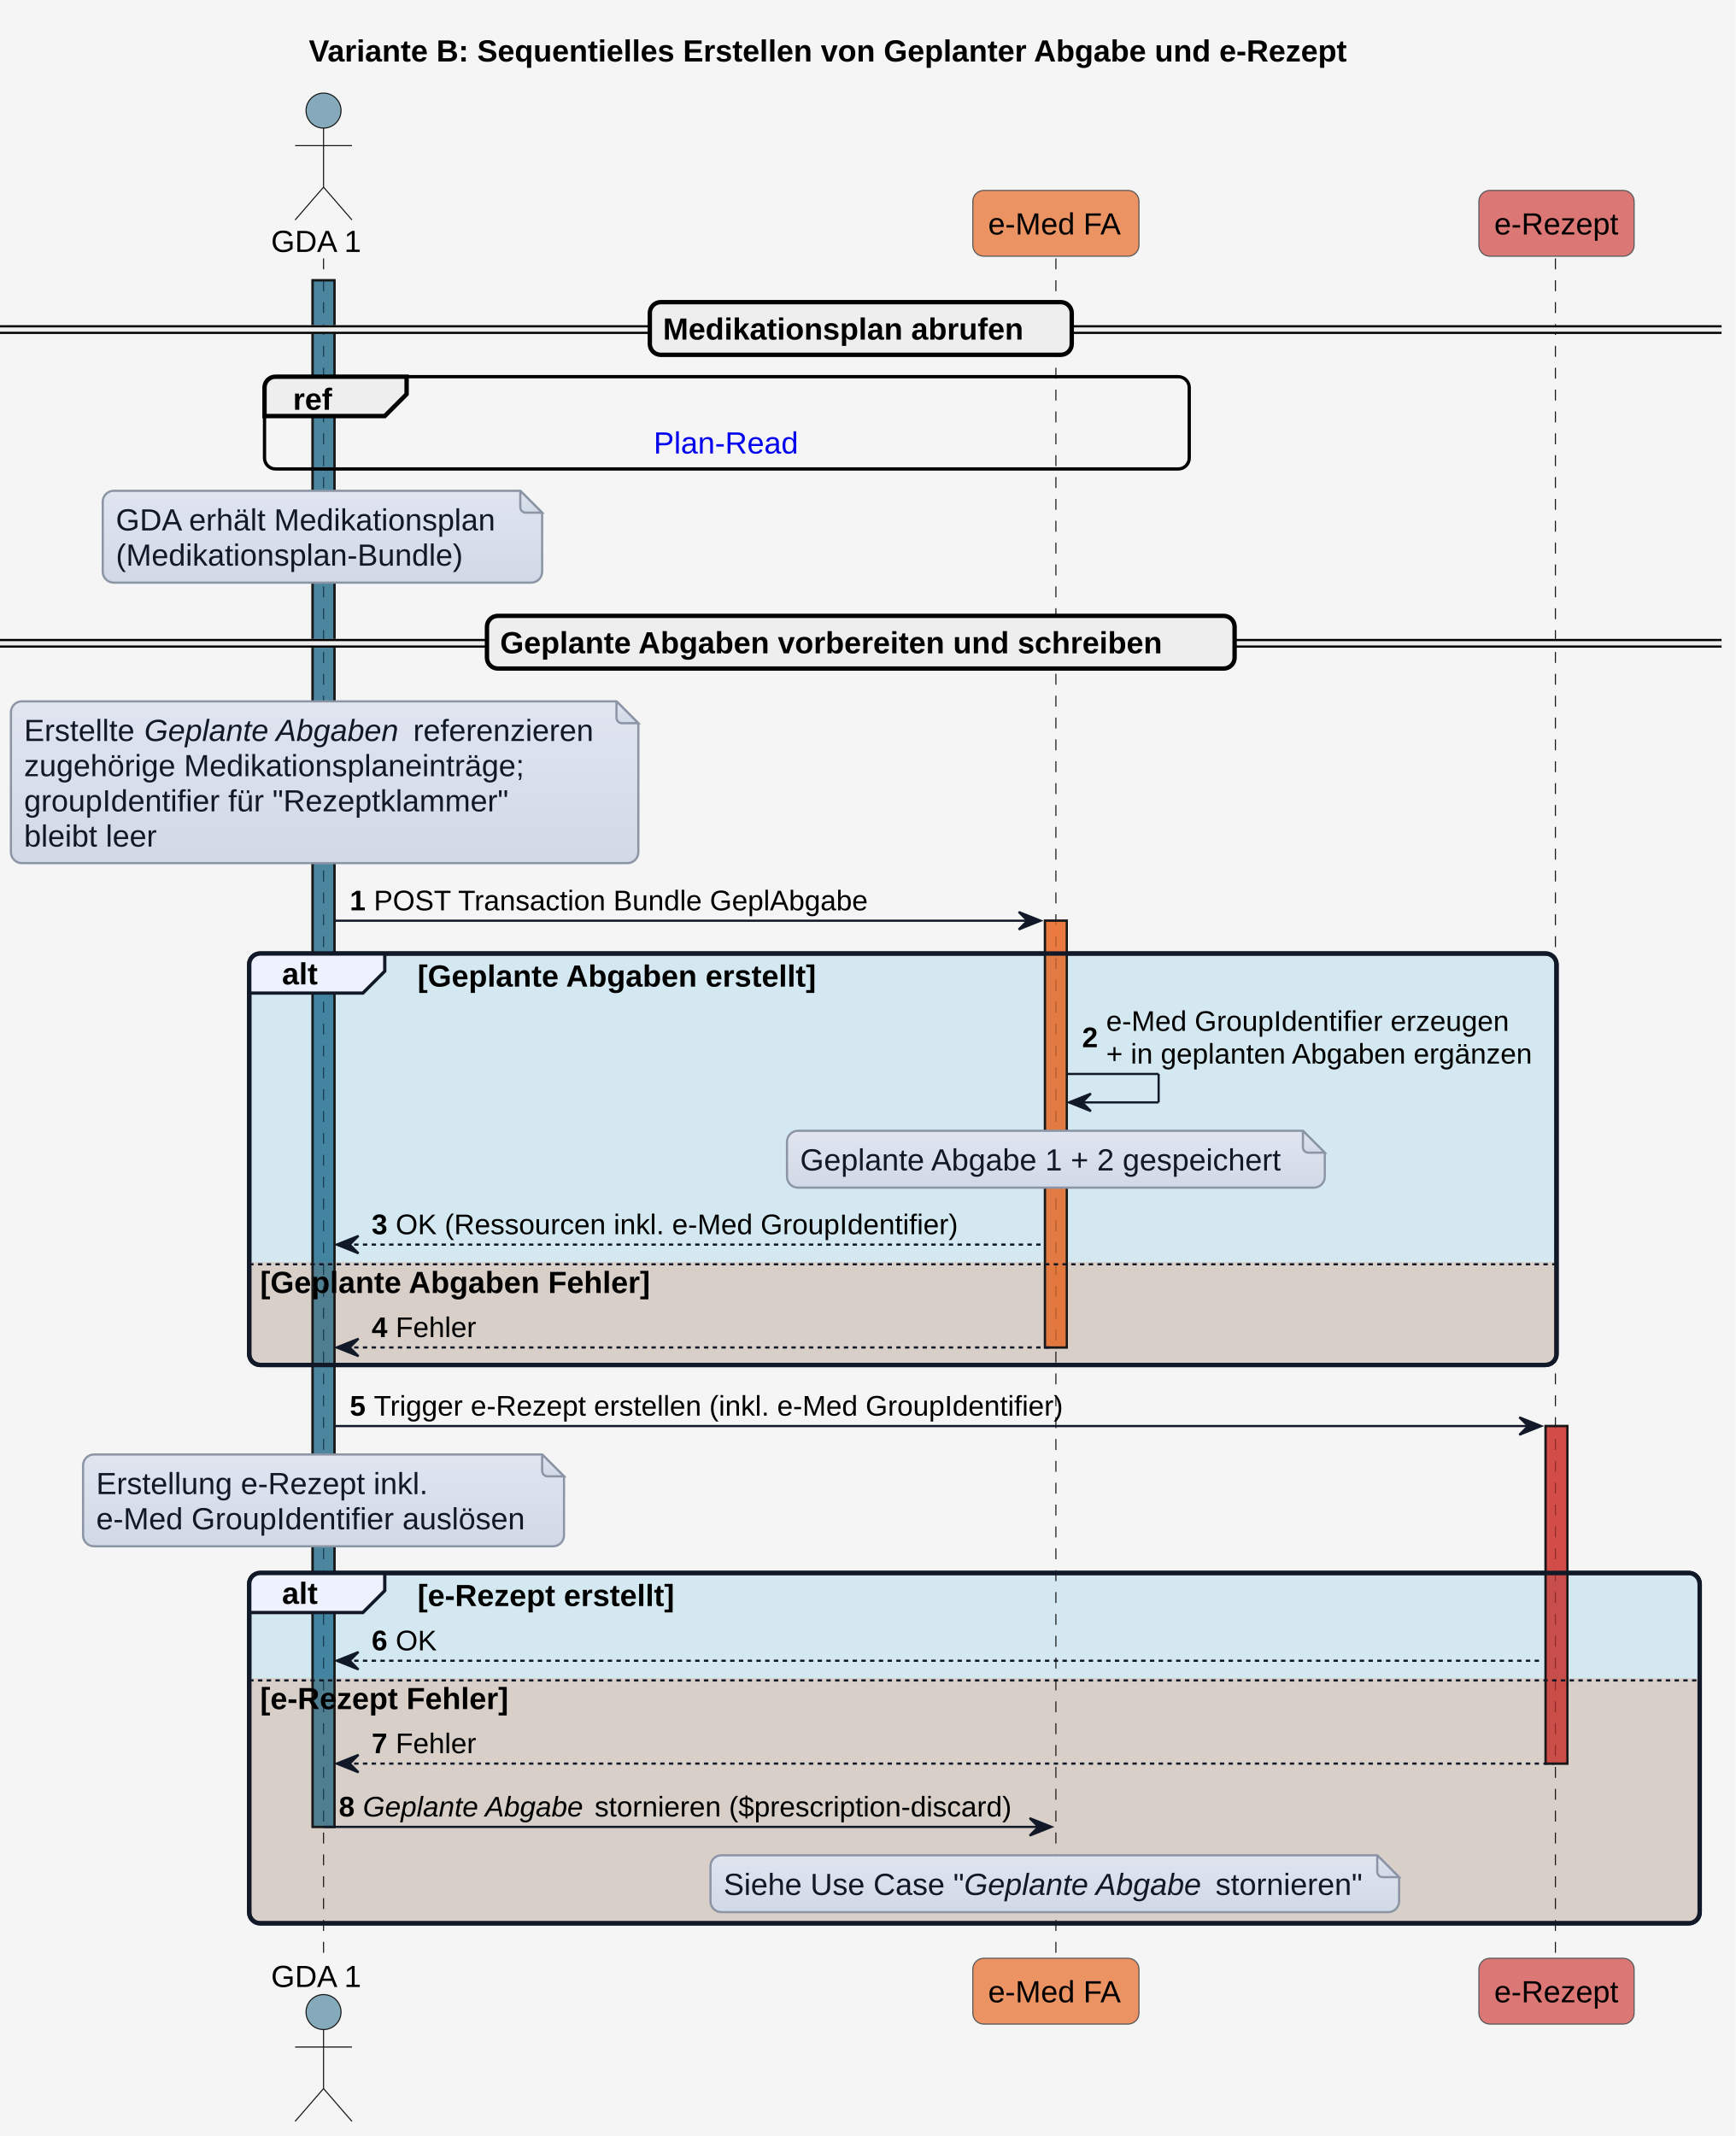
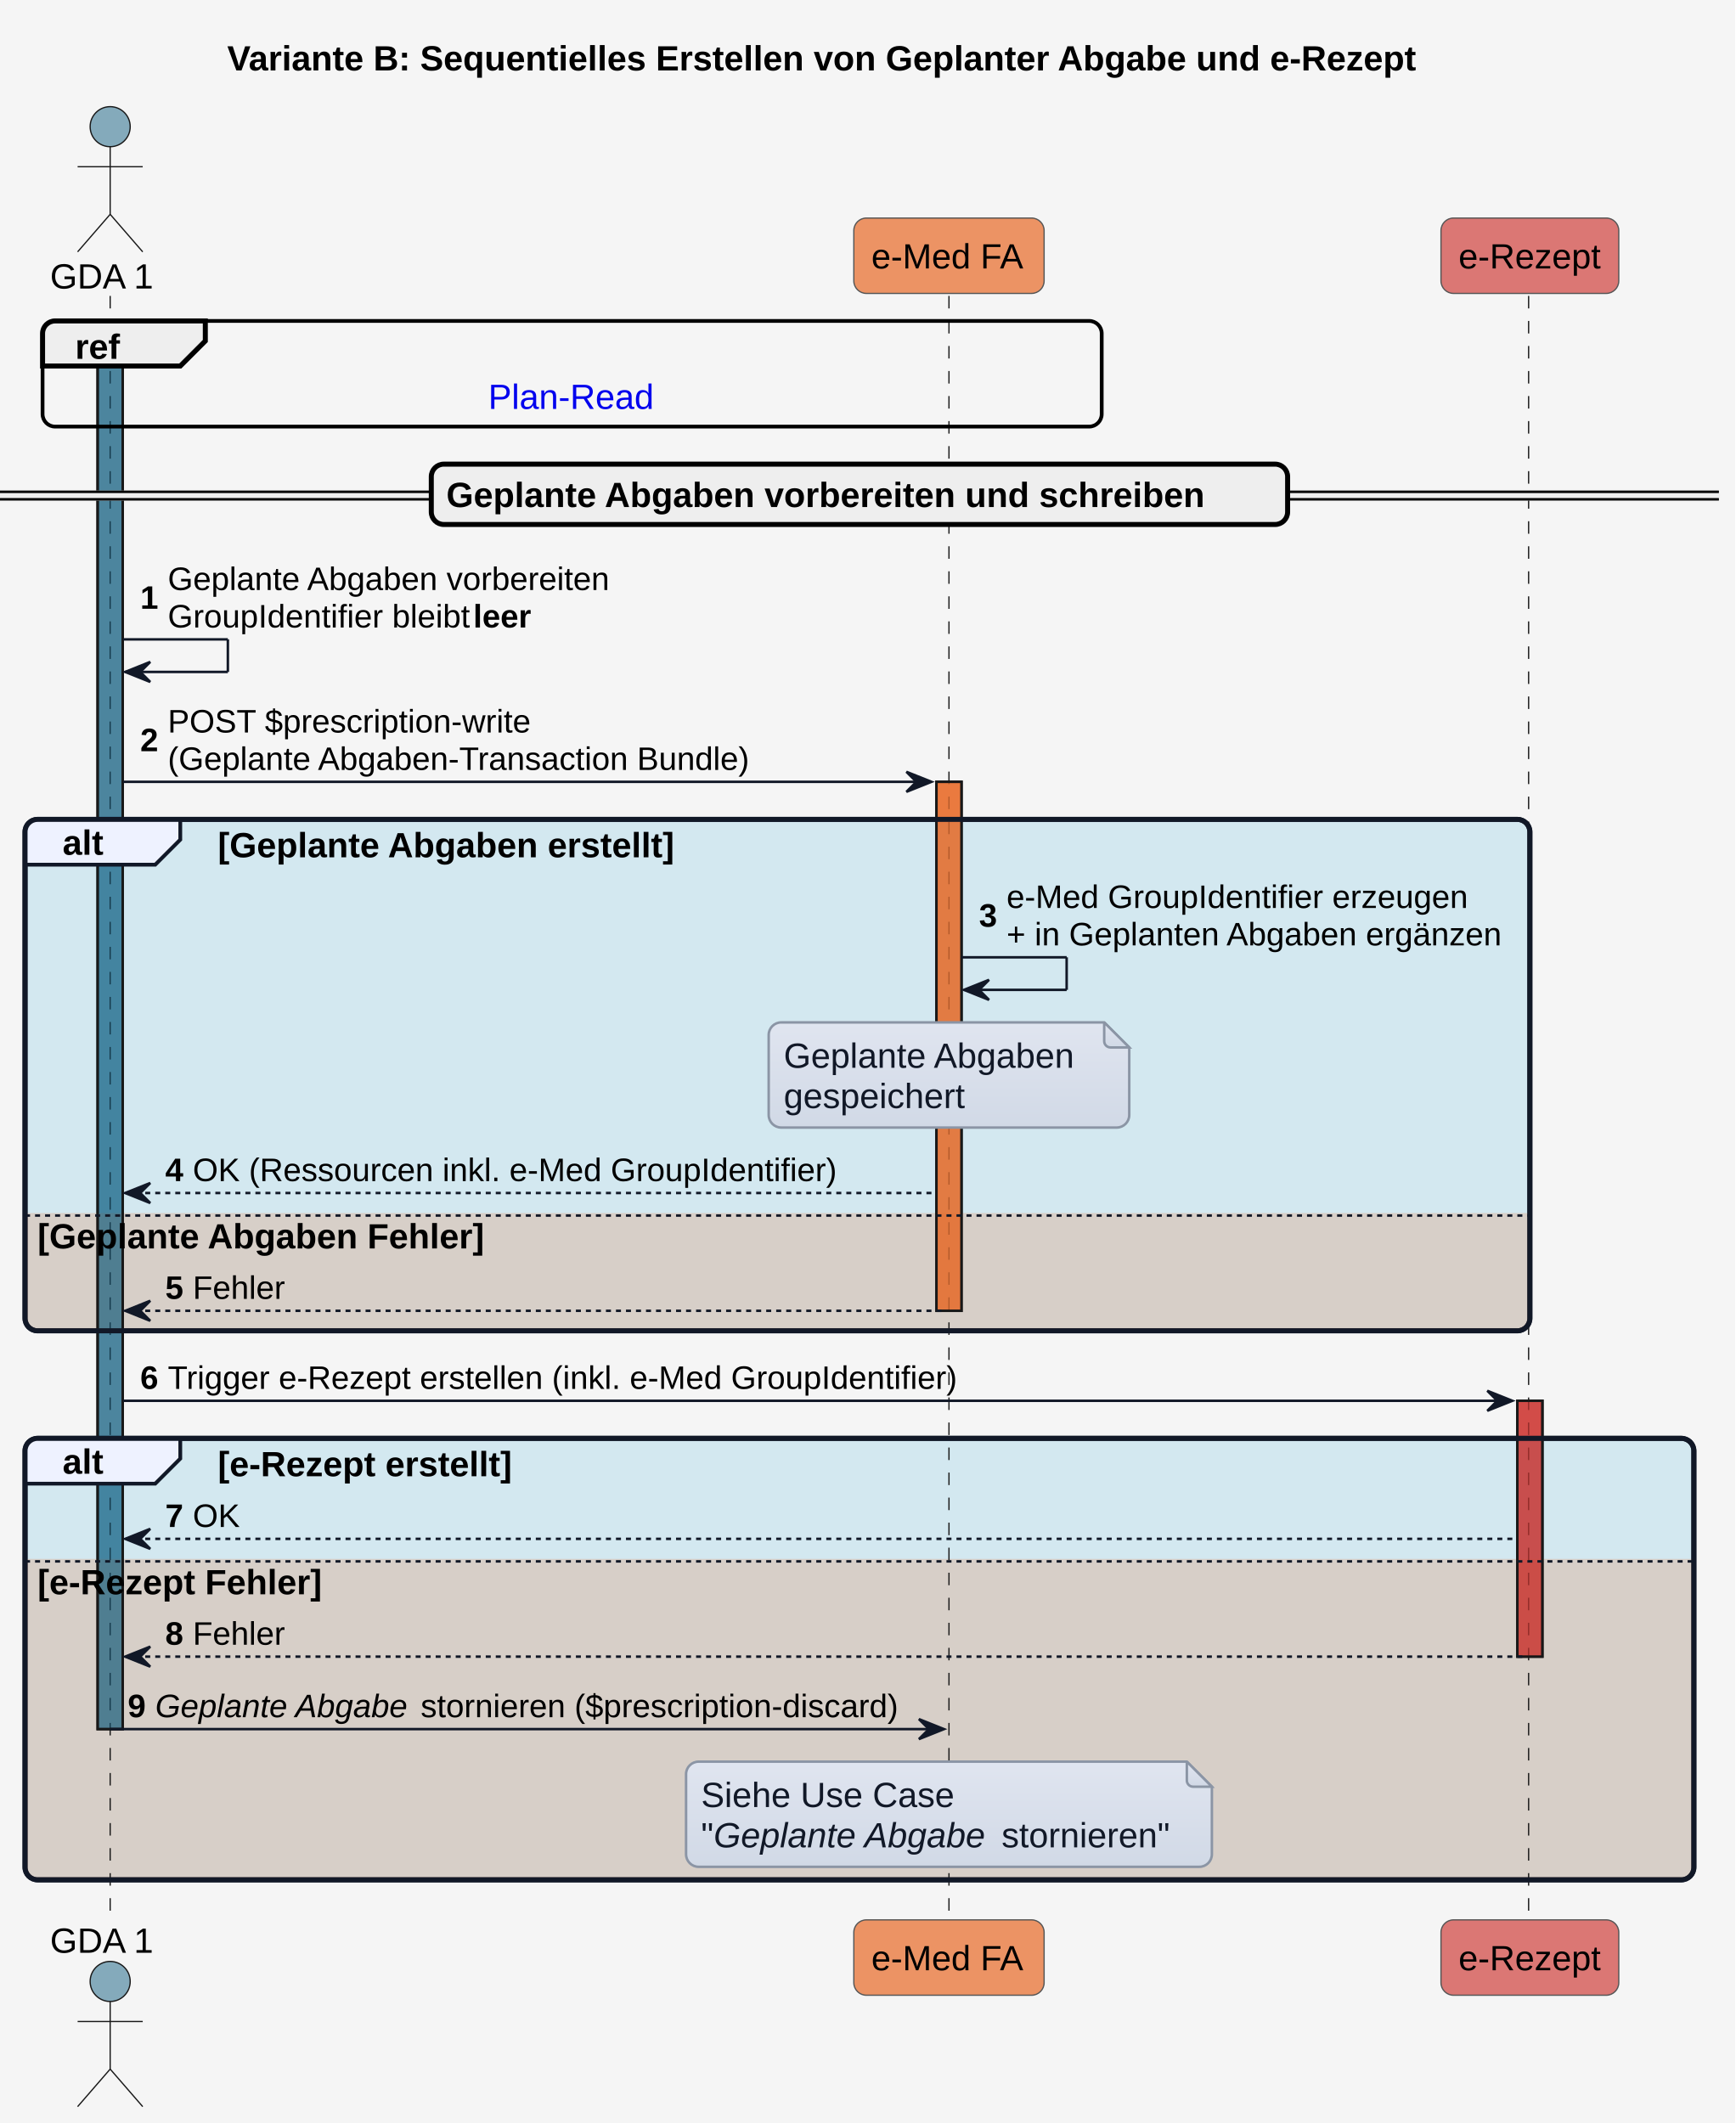
- <svg xmlns="http://www.w3.org/2000/svg" xmlns:xlink="http://www.w3.org/1999/xlink" contentStyleType="text/css" viewBox="0 0 794 977" zoomAndPan="magnify" preserveAspectRatio="none" width="794px" style="width:794px;height:977px;background:#F5F5F5;" version="1.1" height="977px">
+ <svg xmlns="http://www.w3.org/2000/svg" xmlns:xlink="http://www.w3.org/1999/xlink" contentStyleType="text/css" viewBox="0 0 693 848" zoomAndPan="magnify" preserveAspectRatio="none" width="693px" style="width:693px;height:848px;background:#F5F5F5;" version="1.1" height="848px">
  <defs>
-     <linearGradient y1="0%" x1="50%" y2="100%" x2="50%" id="gd6f38by4jz5l0">
+     <linearGradient y1="0%" x1="50%" y2="100%" x2="50%" id="g1luhi64myd2pm0">
      <stop offset="0%" stop-color="#E0E5F0" />
      <stop offset="100%" stop-color="#D1D9E6" />
    </linearGradient>
  </defs>
  <g>
    <a name="l8">​</a>
-     <rect width="794" x="0" y="0" style="stroke:none;stroke-width:1.0;" fill="#F5F5F5" height="977" />
-     <text font-weight="bold" lengthAdjust="spacing" x="141.25" font-size="14" textLength="504" y="28.132" font-family="Arial" fill="#000000">Variante B: Sequentielles Erstellen von Geplanter Abgabe und e-Rezept</text>
-     <rect width="10" x="143" y="128.197" style="stroke:#181818;stroke-width:1.0;" fill="#156082" fill-opacity="0.502" height="707.413" />
-     <rect width="10" x="478" y="421.132" style="stroke:#181818;stroke-width:1.0;" fill="#E97232" fill-opacity="0.741" height="195.19" />
-     <rect width="10" x="707" y="652.27" style="stroke:#181818;stroke-width:1.0;" fill="#CD3732" fill-opacity="0.663" height="154.391" />
-     <rect rx="5" ry="5" width="598" x="114" y="436.132" style="stroke:#111827;stroke-width:2.0;" fill="#0F9ED5" fill-opacity="0.145" height="188.19" />
-     <path d="M114,577.274 L712,577.274 L712,619.322 A5,5 0 0 1 707,624.322 L119,624.322 A5,5 0 0 1 114,619.322 L114,577.274 " style="stroke:none;stroke-width:1.0;" fill="#E97132" fill-opacity="0.208" />
-     <rect rx="5" ry="5" width="663.5" x="114" y="719.468" style="stroke:#111827;stroke-width:2.0;" fill="#0F9ED5" fill-opacity="0.145" height="160.241" />
-     <path d="M114,767.614 L777.5,767.614 L777.5,874.708 A5,5 0 0 1 772.5,879.708 L119,879.708 A5,5 0 0 1 114,874.708 L114,767.614 " style="stroke:none;stroke-width:1.0;" fill="#E97132" fill-opacity="0.208" />
-     <line y1="118.197" x1="148" y2="896.708" style="stroke:#181818;stroke-width:0.5;stroke-dasharray:5.0,5.0;" x2="148" />
-     <line y1="118.197" x1="483" y2="896.708" style="stroke:#181818;stroke-width:0.5;stroke-dasharray:5.0,5.0;" x2="483" />
-     <line y1="118.197" x1="711.5" y2="896.708" style="stroke:#181818;stroke-width:0.5;stroke-dasharray:5.0,5.0;" x2="711.5" />
-     <text lengthAdjust="spacing" x="124" font-size="14" textLength="42" y="115.231" font-family="Arial" fill="#000000">GDA 1</text>
-     <ellipse cx="148" cy="50.599" rx="8" ry="8" style="stroke:#181818;stroke-width:0.5;" fill="#156082" fill-opacity="0.502" />
-     <path d="M148,58.599 L148,85.599 M135,66.599 L161,66.599 M148,85.599 L135,100.599 M148,85.599 L161,100.599 " style="stroke:#181818;stroke-width:0.5;" fill="none" />
-     <text lengthAdjust="spacing" x="124" font-size="14" textLength="42" y="908.84" font-family="Arial" fill="#000000">GDA 1</text>
-     <ellipse cx="148" cy="920.307" rx="8" ry="8" style="stroke:#181818;stroke-width:0.5;" fill="#156082" fill-opacity="0.502" />
-     <path d="M148,928.307 L148,955.307 M135,936.307 L161,936.307 M148,955.307 L135,970.307 M148,955.307 L161,970.307 " style="stroke:#181818;stroke-width:0.5;" fill="none" />
-     <rect rx="5" ry="5" width="76" x="445" y="87.099" style="stroke:#555555;stroke-width:0.5;" fill="#E97232" fill-opacity="0.741" height="30.099" />
-     <text lengthAdjust="spacing" x="452" font-size="14" textLength="62" y="107.231" font-family="Arial" fill="#000000">e-Med FA</text>
-     <rect rx="5" ry="5" width="76" x="445" y="895.708" style="stroke:#555555;stroke-width:0.5;" fill="#E97232" fill-opacity="0.741" height="30.099" />
-     <text lengthAdjust="spacing" x="452" font-size="14" textLength="62" y="915.84" font-family="Arial" fill="#000000">e-Med FA</text>
-     <rect rx="5" ry="5" width="71" x="676.5" y="87.099" style="stroke:#555555;stroke-width:0.5;" fill="#CD3732" fill-opacity="0.663" height="30.099" />
-     <text lengthAdjust="spacing" x="683.5" font-size="14" textLength="57" y="107.231" font-family="Arial" fill="#000000">e-Rezept</text>
-     <rect rx="5" ry="5" width="71" x="676.5" y="895.708" style="stroke:#555555;stroke-width:0.5;" fill="#CD3732" fill-opacity="0.663" height="30.099" />
-     <text lengthAdjust="spacing" x="683.5" font-size="14" textLength="57" y="915.84" font-family="Arial" fill="#000000">e-Rezept</text>
-     <rect width="10" x="143" y="128.197" style="stroke:#181818;stroke-width:1.0;" fill="#156082" fill-opacity="0.502" height="707.413" />
-     <rect width="10" x="478" y="421.132" style="stroke:#181818;stroke-width:1.0;" fill="#E97232" fill-opacity="0.741" height="195.19" />
-     <rect width="10" x="707" y="652.27" style="stroke:#181818;stroke-width:1.0;" fill="#CD3732" fill-opacity="0.663" height="154.391" />
-     <rect rx="5" ry="5" width="787.5" x="0" y="149.247" style="stroke:#EEEEEE;stroke-width:1.0;" fill="#EEEEEE" height="3" />
-     <line y1="149.247" x1="0" y2="149.247" style="stroke:#000000;stroke-width:1.0;" x2="787.5" />
-     <line y1="152.247" x1="0" y2="152.247" style="stroke:#000000;stroke-width:1.0;" x2="787.5" />
-     <rect rx="5" ry="5" width="193" x="297.25" y="138.197" style="stroke:#000000;stroke-width:2.0;" fill="#EEEEEE" height="24.099" />
-     <text font-weight="bold" lengthAdjust="spacing" x="303.25" font-size="14" textLength="175" y="155.329" font-family="Arial" fill="#000000">Medikationsplan abrufen</text>
-     <rect rx="5" ry="5" width="423" x="121" y="172.296" style="stroke:#000000;stroke-width:1.5;" fill="none" height="42.197" />
-     <path d="M126,172.296 L186,172.296 L186,180.296 L176,190.296 L121,190.296 L121,177.296 A5,5 0 0 1 126,172.296 " style="stroke:#000000;stroke-width:2.0;" fill="#EEEEEE" />
-     <text font-weight="bold" lengthAdjust="spacing" x="134" font-size="14" textLength="20" y="187.428" font-family="Arial" fill="#000000">ref</text>
+     <rect width="693" x="0" y="0" style="stroke:none;stroke-width:1.0;" fill="#F5F5F5" height="848" />
+     <text font-weight="bold" lengthAdjust="spacing" x="90.75" font-size="14" textLength="504" y="28.132" font-family="Arial" fill="#000000">Variante B: Sequentielles Erstellen von Geplanter Abgabe und e-Rezept</text>
+     <rect width="10" x="39" y="128.197" style="stroke:#181818;stroke-width:1.0;" fill="#156082" fill-opacity="0.502" height="562.47" />
+     <rect width="10" x="374" y="312.288" style="stroke:#181818;stroke-width:1.0;" fill="#E97232" fill-opacity="0.741" height="211.288" />
+     <rect width="10" x="606" y="559.525" style="stroke:#181818;stroke-width:1.0;" fill="#CD3732" fill-opacity="0.663" height="102.193" />
+     <rect rx="5" ry="5" width="601" x="10" y="327.288" style="stroke:#111827;stroke-width:2.0;" fill="#0F9ED5" fill-opacity="0.145" height="204.288" />
+     <path d="M10,484.529 L611,484.529 L611,526.576 A5,5 0 0 1 606,531.576 L15,531.576 A5,5 0 0 1 10,526.576 L10,484.529 " style="stroke:none;stroke-width:1.0;" fill="#E97132" fill-opacity="0.208" />
+     <rect rx="5" ry="5" width="666.5" x="10" y="574.525" style="stroke:#111827;stroke-width:2.0;" fill="#0F9ED5" fill-opacity="0.145" height="176.339" />
+     <path d="M10,622.671 L676.5,622.671 L676.5,745.864 A5,5 0 0 1 671.5,750.864 L15,750.864 A5,5 0 0 1 10,745.864 L10,622.671 " style="stroke:none;stroke-width:1.0;" fill="#E97132" fill-opacity="0.208" />
+     <line y1="118.197" x1="44" y2="767.864" style="stroke:#181818;stroke-width:0.5;stroke-dasharray:5.0,5.0;" x2="44" />
+     <line y1="118.197" x1="379" y2="767.864" style="stroke:#181818;stroke-width:0.5;stroke-dasharray:5.0,5.0;" x2="379" />
+     <line y1="118.197" x1="610.5" y2="767.864" style="stroke:#181818;stroke-width:0.5;stroke-dasharray:5.0,5.0;" x2="610.5" />
+     <text lengthAdjust="spacing" x="20" font-size="14" textLength="42" y="115.231" font-family="Arial" fill="#000000">GDA 1</text>
+     <ellipse cx="44" cy="50.599" rx="8" ry="8" style="stroke:#181818;stroke-width:0.5;" fill="#156082" fill-opacity="0.502" />
+     <path d="M44,58.599 L44,85.599 M31,66.599 L57,66.599 M44,85.599 L31,100.599 M44,85.599 L57,100.599 " style="stroke:#181818;stroke-width:0.5;" fill="none" />
+     <text lengthAdjust="spacing" x="20" font-size="14" textLength="42" y="779.996" font-family="Arial" fill="#000000">GDA 1</text>
+     <ellipse cx="44" cy="791.463" rx="8" ry="8" style="stroke:#181818;stroke-width:0.5;" fill="#156082" fill-opacity="0.502" />
+     <path d="M44,799.463 L44,826.463 M31,807.463 L57,807.463 M44,826.463 L31,841.463 M44,826.463 L57,841.463 " style="stroke:#181818;stroke-width:0.5;" fill="none" />
+     <rect rx="5" ry="5" width="76" x="341" y="87.099" style="stroke:#555555;stroke-width:0.5;" fill="#E97232" fill-opacity="0.741" height="30.099" />
+     <text lengthAdjust="spacing" x="348" font-size="14" textLength="62" y="107.231" font-family="Arial" fill="#000000">e-Med FA</text>
+     <rect rx="5" ry="5" width="76" x="341" y="766.864" style="stroke:#555555;stroke-width:0.5;" fill="#E97232" fill-opacity="0.741" height="30.099" />
+     <text lengthAdjust="spacing" x="348" font-size="14" textLength="62" y="786.996" font-family="Arial" fill="#000000">e-Med FA</text>
+     <rect rx="5" ry="5" width="71" x="575.5" y="87.099" style="stroke:#555555;stroke-width:0.5;" fill="#CD3732" fill-opacity="0.663" height="30.099" />
+     <text lengthAdjust="spacing" x="582.5" font-size="14" textLength="57" y="107.231" font-family="Arial" fill="#000000">e-Rezept</text>
+     <rect rx="5" ry="5" width="71" x="575.5" y="766.864" style="stroke:#555555;stroke-width:0.5;" fill="#CD3732" fill-opacity="0.663" height="30.099" />
+     <text lengthAdjust="spacing" x="582.5" font-size="14" textLength="57" y="786.996" font-family="Arial" fill="#000000">e-Rezept</text>
+     <rect width="10" x="39" y="128.197" style="stroke:#181818;stroke-width:1.0;" fill="#156082" fill-opacity="0.502" height="562.47" />
+     <rect width="10" x="374" y="312.288" style="stroke:#181818;stroke-width:1.0;" fill="#E97232" fill-opacity="0.741" height="211.288" />
+     <rect width="10" x="606" y="559.525" style="stroke:#181818;stroke-width:1.0;" fill="#CD3732" fill-opacity="0.663" height="102.193" />
+     <rect rx="5" ry="5" width="423" x="17" y="128.197" style="stroke:#000000;stroke-width:1.5;" fill="none" height="42.197" />
+     <path d="M22,128.197 L82,128.197 L82,136.197 L72,146.197 L17,146.197 L17,133.197 A5,5 0 0 1 22,128.197 " style="stroke:#000000;stroke-width:2.0;" fill="#EEEEEE" />
+     <text font-weight="bold" lengthAdjust="spacing" x="30" font-size="14" textLength="20" y="143.329" font-family="Arial" fill="#000000">ref</text>
    <a xlink:type="simple" xlink:show="new" xlink:title="interactions.html#sequenzdiagramm-plan-read" href="interactions.html#sequenzdiagramm-plan-read" xlink:actuate="onRequest" title="interactions.html#sequenzdiagramm-plan-read" xlink:href="interactions.html#sequenzdiagramm-plan-read" target="_top">
-       <text lengthAdjust="spacing" x="299" font-size="14" textLength="67" y="207.428" font-family="Arial" fill="#0000EE">Plan-Read</text>
+       <text lengthAdjust="spacing" x="195" font-size="14" textLength="67" y="163.329" font-family="Arial" fill="#0000EE">Plan-Read</text>
    </a>
-     <path d="M47,229.493 L47,261.493 A5,5 0 0 0 52,266.493 L243,266.493 A5,5 0 0 0 248,261.493 L248,234.493 L238,224.493 L52,224.493 A5,5 0 0 0 47,229.493 " style="stroke:#8B95A5;stroke-width:1.0;" fill="url(#gd6f38by4jz5l0)" />
-     <path d="M238,224.493 L238,231.993 A2.5,2.5 0 0 0 240.5,234.493 L248,234.493 L238,224.493 " style="stroke:#8B95A5;stroke-width:1.0;" fill="url(#gd6f38by4jz5l0)" />
-     <text lengthAdjust="spacing" x="53" font-size="14" textLength="176" y="242.625" font-family="Arial" fill="#111827">GDA erhält Medikationsplan</text>
-     <text lengthAdjust="spacing" x="53" font-size="14" textLength="161" y="258.724" font-family="Arial" fill="#111827">(Medikationsplan-Bundle)</text>
-     <rect rx="5" ry="5" width="787.5" x="0" y="292.74" style="stroke:#EEEEEE;stroke-width:1.0;" fill="#EEEEEE" height="3" />
-     <line y1="292.74" x1="0" y2="292.74" style="stroke:#000000;stroke-width:1.0;" x2="787.5" />
-     <line y1="295.74" x1="0" y2="295.74" style="stroke:#000000;stroke-width:1.0;" x2="787.5" />
-     <rect rx="5" ry="5" width="342" x="222.75" y="281.69" style="stroke:#000000;stroke-width:2.0;" fill="#EEEEEE" height="24.099" />
-     <text font-weight="bold" lengthAdjust="spacing" x="228.75" font-size="14" textLength="324" y="298.822" font-family="Arial" fill="#000000">Geplante Abgaben vorbereiten und schreiben</text>
-     <path d="M5,325.789 L5,389.789 A5,5 0 0 0 10,394.789 L287,394.789 A5,5 0 0 0 292,389.789 L292,330.789 L282,320.789 L10,320.789 A5,5 0 0 0 5,325.789 " style="stroke:#8B95A5;stroke-width:1.0;" fill="url(#gd6f38by4jz5l0)" />
-     <path d="M282,320.789 L282,328.289 A2.5,2.5 0 0 0 284.5,330.789 L292,330.789 L282,320.789 " style="stroke:#8B95A5;stroke-width:1.0;" fill="url(#gd6f38by4jz5l0)" />
-     <text lengthAdjust="spacing" x="11" font-size="14" textLength="51" y="338.921" font-family="Arial" fill="#111827">Erstellte</text>
-     <text lengthAdjust="spacing" x="66" font-size="14" textLength="119" y="338.921" font-family="Arial" font-style="italic" fill="#111827">Geplante Abgaben</text>
-     <text lengthAdjust="spacing" x="189" font-size="14" textLength="84" y="338.921" font-family="Arial" fill="#111827">referenzieren</text>
-     <text lengthAdjust="spacing" x="11" font-size="14" textLength="232" y="355.019" font-family="Arial" fill="#111827">zugehörige Medikationsplaneinträge;</text>
-     <text lengthAdjust="spacing" x="11" font-size="14" textLength="223" y="371.118" font-family="Arial" fill="#111827">groupIdentifier für "Rezeptklammer"</text>
-     <text lengthAdjust="spacing" x="11" font-size="14" textLength="62" y="387.217" font-family="Arial" fill="#111827">bleibt leer</text>
-     <polygon style="stroke:#111827;stroke-width:1.0;" fill="#111827" points="466,417.132,476,421.132,466,425.132,470,421.132" />
-     <line y1="421.132" x1="153" y2="421.132" style="stroke:#111827;stroke-width:1.0;" x2="472" />
-     <text font-weight="bold" lengthAdjust="spacing" x="160" font-size="13" textLength="7" y="416.377" font-family="Arial" fill="#000000">1</text>
-     <text lengthAdjust="spacing" x="171" font-size="13" textLength="225" y="416.377" font-family="Arial" fill="#000000">POST Transaction Bundle GeplAbgabe</text>
-     <path d="M119,436.132 L176,436.132 L176,444.231 L166,454.231 L114,454.231 L114,441.132 A5,5 0 0 1 119,436.132 " style="stroke:#111827;stroke-width:1.5;" fill="#EEF2FF" />
-     <rect rx="5" ry="5" width="598" x="114" y="436.132" style="stroke:#111827;stroke-width:2.0;" fill="none" height="188.19" />
-     <text font-weight="bold" lengthAdjust="spacing" x="129" font-size="14" textLength="17" y="450.264" font-family="Arial" fill="#000000">alt</text>
-     <text font-weight="bold" lengthAdjust="spacing" x="191" font-size="14" textLength="194" y="451.264" font-family="Arial" fill="#000000">[Geplante Abgaben erstellt]</text>
-     <line y1="491.227" x1="488" y2="491.227" style="stroke:#111827;stroke-width:1.0;" x2="530" />
-     <line y1="491.227" x1="530" y2="504.227" style="stroke:#111827;stroke-width:1.0;" x2="530" />
-     <line y1="504.227" x1="489" y2="504.227" style="stroke:#111827;stroke-width:1.0;" x2="530" />
-     <polygon style="stroke:#111827;stroke-width:1.0;" fill="#111827" points="499,500.227,489,504.227,499,508.227,495,504.227" />
-     <text font-weight="bold" lengthAdjust="spacing" x="495" font-size="13" textLength="7" y="478.998" font-family="Arial" fill="#000000">2</text>
-     <text lengthAdjust="spacing" x="506" font-size="13" textLength="180" y="471.523" font-family="Arial" fill="#000000">e-Med GroupIdentifier erzeugen</text>
-     <text lengthAdjust="spacing" x="506" font-size="13" textLength="194" y="486.472" font-family="Arial" fill="#000000">+ in geplanten Abgaben ergänzen</text>
-     <path d="M360,522.227 L360,538.227 A5,5 0 0 0 365,543.227 L601,543.227 A5,5 0 0 0 606,538.227 L606,527.227 L596,517.227 L365,517.227 A5,5 0 0 0 360,522.227 " style="stroke:#8B95A5;stroke-width:1.0;" fill="url(#gd6f38by4jz5l0)" />
-     <path d="M596,517.227 L596,524.727 A2.5,2.5 0 0 0 598.5,527.227 L606,527.227 L596,517.227 " style="stroke:#8B95A5;stroke-width:1.0;" fill="url(#gd6f38by4jz5l0)" />
-     <text lengthAdjust="spacing" x="366" font-size="14" textLength="225" y="535.359" font-family="Arial" fill="#111827">Geplante Abgabe 1 + 2 gespeichert</text>
-     <polygon style="stroke:#111827;stroke-width:1.0;" fill="#111827" points="164,565.274,154,569.274,164,573.274,160,569.274" />
-     <line y1="569.274" x1="158" y2="569.274" style="stroke:#111827;stroke-width:1.0;stroke-dasharray:2.0,2.0;" x2="477" />
-     <text font-weight="bold" lengthAdjust="spacing" x="170" font-size="13" textLength="7" y="564.519" font-family="Arial" fill="#000000">3</text>
-     <text lengthAdjust="spacing" x="181" font-size="13" textLength="255" y="564.519" font-family="Arial" fill="#000000">OK (Ressourcen inkl. e-Med GroupIdentifier)</text>
-     <line y1="578.274" x1="114" y2="578.274" style="stroke:#111827;stroke-width:1.0;stroke-dasharray:2.0,2.0;" x2="712" />
-     <text font-weight="bold" lengthAdjust="spacing" x="119" font-size="14" textLength="190" y="591.406" font-family="Arial" fill="#000000">[Geplante Abgaben Fehler]</text>
-     <polygon style="stroke:#111827;stroke-width:1.0;" fill="#111827" points="164,612.322,154,616.322,164,620.322,160,616.322" />
-     <line y1="616.322" x1="158" y2="616.322" style="stroke:#111827;stroke-width:1.0;stroke-dasharray:2.0,2.0;" x2="482" />
-     <text font-weight="bold" lengthAdjust="spacing" x="170" font-size="13" textLength="7" y="611.567" font-family="Arial" fill="#000000">4</text>
-     <text lengthAdjust="spacing" x="181" font-size="13" textLength="36" y="611.567" font-family="Arial" fill="#000000">Fehler</text>
-     <polygon style="stroke:#111827;stroke-width:1.0;" fill="#111827" points="695,648.27,705,652.27,695,656.27,699,652.27" />
-     <line y1="652.27" x1="153" y2="652.27" style="stroke:#111827;stroke-width:1.0;" x2="701" />
-     <text font-weight="bold" lengthAdjust="spacing" x="160" font-size="13" textLength="7" y="647.516" font-family="Arial" fill="#000000">5</text>
-     <text lengthAdjust="spacing" x="171" font-size="13" textLength="311" y="647.516" font-family="Arial" fill="#000000">Trigger e-Rezept erstellen (inkl. e-Med GroupIdentifier)</text>
-     <path d="M38,670.27 L38,702.27 A5,5 0 0 0 43,707.27 L253,707.27 A5,5 0 0 0 258,702.27 L258,675.27 L248,665.27 L43,665.27 A5,5 0 0 0 38,670.27 " style="stroke:#8B95A5;stroke-width:1.0;" fill="url(#gd6f38by4jz5l0)" />
-     <path d="M248,665.27 L248,672.77 A2.5,2.5 0 0 0 250.5,675.27 L258,675.27 L248,665.27 " style="stroke:#8B95A5;stroke-width:1.0;" fill="url(#gd6f38by4jz5l0)" />
-     <text lengthAdjust="spacing" x="44" font-size="14" textLength="153" y="683.402" font-family="Arial" fill="#111827">Erstellung e-Rezept inkl.</text>
-     <text lengthAdjust="spacing" x="44" font-size="14" textLength="199" y="699.501" font-family="Arial" fill="#111827">e-Med GroupIdentifier auslösen</text>
-     <path d="M119,719.468 L176,719.468 L176,727.566 L166,737.566 L114,737.566 L114,724.468 A5,5 0 0 1 119,719.468 " style="stroke:#111827;stroke-width:1.5;" fill="#EEF2FF" />
-     <rect rx="5" ry="5" width="663.5" x="114" y="719.468" style="stroke:#111827;stroke-width:2.0;" fill="none" height="160.241" />
-     <text font-weight="bold" lengthAdjust="spacing" x="129" font-size="14" textLength="17" y="733.6" font-family="Arial" fill="#000000">alt</text>
-     <text font-weight="bold" lengthAdjust="spacing" x="191" font-size="14" textLength="127" y="734.6" font-family="Arial" fill="#000000">[e-Rezept erstellt]</text>
-     <polygon style="stroke:#111827;stroke-width:1.0;" fill="#111827" points="164,755.614,154,759.614,164,763.614,160,759.614" />
-     <line y1="759.614" x1="158" y2="759.614" style="stroke:#111827;stroke-width:1.0;stroke-dasharray:2.0,2.0;" x2="706" />
-     <text font-weight="bold" lengthAdjust="spacing" x="170" font-size="13" textLength="7" y="754.859" font-family="Arial" fill="#000000">6</text>
-     <text lengthAdjust="spacing" x="181" font-size="13" textLength="19" y="754.859" font-family="Arial" fill="#000000">OK</text>
-     <line y1="768.614" x1="114" y2="768.614" style="stroke:#111827;stroke-width:1.0;stroke-dasharray:2.0,2.0;" x2="777.5" />
-     <text font-weight="bold" lengthAdjust="spacing" x="119" font-size="14" textLength="123" y="781.746" font-family="Arial" fill="#000000">[e-Rezept Fehler]</text>
-     <polygon style="stroke:#111827;stroke-width:1.0;" fill="#111827" points="164,802.661,154,806.661,164,810.661,160,806.661" />
-     <line y1="806.661" x1="158" y2="806.661" style="stroke:#111827;stroke-width:1.0;stroke-dasharray:2.0,2.0;" x2="711" />
-     <text font-weight="bold" lengthAdjust="spacing" x="170" font-size="13" textLength="7" y="801.906" font-family="Arial" fill="#000000">7</text>
-     <text lengthAdjust="spacing" x="181" font-size="13" textLength="36" y="801.906" font-family="Arial" fill="#000000">Fehler</text>
-     <polygon style="stroke:#111827;stroke-width:1.0;" fill="#111827" points="471,831.61,481,835.61,471,839.61,475,835.61" />
-     <line y1="835.61" x1="148" y2="835.61" style="stroke:#111827;stroke-width:1.0;" x2="477" />
-     <text font-weight="bold" lengthAdjust="spacing" x="155" font-size="13" textLength="7" y="830.855" font-family="Arial" fill="#000000">8</text>
-     <text lengthAdjust="spacing" x="166" font-size="13" textLength="102" y="830.855" font-family="Arial" font-style="italic" fill="#000000">Geplante Abgabe</text>
-     <text lengthAdjust="spacing" x="272" font-size="13" textLength="189" y="830.855" font-family="Arial" fill="#000000">stornieren ($prescription-discard​)</text>
-     <path d="M325,853.61 L325,869.61 A5,5 0 0 0 330,874.61 L635,874.61 A5,5 0 0 0 640,869.61 L640,858.61 L630,848.61 L330,848.61 A5,5 0 0 0 325,853.61 " style="stroke:#8B95A5;stroke-width:1.0;" fill="url(#gd6f38by4jz5l0)" />
-     <path d="M630,848.61 L630,856.11 A2.5,2.5 0 0 0 632.5,858.61 L640,858.61 L630,848.61 " style="stroke:#8B95A5;stroke-width:1.0;" fill="url(#gd6f38by4jz5l0)" />
-     <text lengthAdjust="spacing" x="331" font-size="14" textLength="110" y="866.742" font-family="Arial" fill="#111827">Siehe Use Case "</text>
-     <text lengthAdjust="spacing" x="441" font-size="14" textLength="111" y="866.742" font-family="Arial" font-style="italic" fill="#111827">Geplante Abgabe</text>
-     <text lengthAdjust="spacing" x="556" font-size="14" textLength="69" y="866.742" font-family="Arial" fill="#111827">stornieren"</text>
+     <rect rx="5" ry="5" width="686.5" x="0" y="196.444" style="stroke:#EEEEEE;stroke-width:1.0;" fill="#EEEEEE" height="3" />
+     <line y1="196.444" x1="0" y2="196.444" style="stroke:#000000;stroke-width:1.0;" x2="686.5" />
+     <line y1="199.444" x1="0" y2="199.444" style="stroke:#000000;stroke-width:1.0;" x2="686.5" />
+     <rect rx="5" ry="5" width="342" x="172.25" y="185.394" style="stroke:#000000;stroke-width:2.0;" fill="#EEEEEE" height="24.099" />
+     <text font-weight="bold" lengthAdjust="spacing" x="178.25" font-size="14" textLength="324" y="202.526" font-family="Arial" fill="#000000">Geplante Abgaben vorbereiten und schreiben</text>
+     <line y1="255.391" x1="49" y2="255.391" style="stroke:#111827;stroke-width:1.0;" x2="91" />
+     <line y1="255.391" x1="91" y2="268.391" style="stroke:#111827;stroke-width:1.0;" x2="91" />
+     <line y1="268.391" x1="50" y2="268.391" style="stroke:#111827;stroke-width:1.0;" x2="91" />
+     <polygon style="stroke:#111827;stroke-width:1.0;" fill="#111827" points="60,264.391,50,268.391,60,272.391,56,268.391" />
+     <text font-weight="bold" lengthAdjust="spacing" x="56" font-size="13" textLength="7" y="243.161" font-family="Arial" fill="#000000">1</text>
+     <text lengthAdjust="spacing" x="67" font-size="13" textLength="173" y="235.687" font-family="Arial" fill="#000000">Geplante Abgaben vorbereiten</text>
+     <text lengthAdjust="spacing" x="67" font-size="13" textLength="118" y="250.636" font-family="Arial" fill="#000000">GroupIdentifier bleibt</text>
+     <text font-weight="bold" lengthAdjust="spacing" x="189" font-size="13" textLength="25" y="250.636" font-family="Arial" fill="#000000">leer</text>
+     <polygon style="stroke:#111827;stroke-width:1.0;" fill="#111827" points="362,308.288,372,312.288,362,316.288,366,312.288" />
+     <line y1="312.288" x1="49" y2="312.288" style="stroke:#111827;stroke-width:1.0;" x2="368" />
+     <text font-weight="bold" lengthAdjust="spacing" x="56" font-size="13" textLength="7" y="300.059" font-family="Arial" fill="#000000">2</text>
+     <text lengthAdjust="spacing" x="67" font-size="13" textLength="144" y="292.584" font-family="Arial" fill="#000000">POST $prescription-write</text>
+     <text lengthAdjust="spacing" x="67" font-size="13" textLength="230" y="307.533" font-family="Arial" fill="#000000">(Geplante Abgaben-Transaction Bundle)</text>
+     <path d="M15,327.288 L72,327.288 L72,335.387 L62,345.387 L10,345.387 L10,332.288 A5,5 0 0 1 15,327.288 " style="stroke:#111827;stroke-width:1.5;" fill="#EEF2FF" />
+     <rect rx="5" ry="5" width="601" x="10" y="327.288" style="stroke:#111827;stroke-width:2.0;" fill="none" height="204.288" />
+     <text font-weight="bold" lengthAdjust="spacing" x="25" font-size="14" textLength="17" y="341.42" font-family="Arial" fill="#000000">alt</text>
+     <text font-weight="bold" lengthAdjust="spacing" x="87" font-size="14" textLength="194" y="342.42" font-family="Arial" fill="#000000">[Geplante Abgaben erstellt]</text>
+     <line y1="382.383" x1="384" y2="382.383" style="stroke:#111827;stroke-width:1.0;" x2="426" />
+     <line y1="382.383" x1="426" y2="395.383" style="stroke:#111827;stroke-width:1.0;" x2="426" />
+     <line y1="395.383" x1="385" y2="395.383" style="stroke:#111827;stroke-width:1.0;" x2="426" />
+     <polygon style="stroke:#111827;stroke-width:1.0;" fill="#111827" points="395,391.383,385,395.383,395,399.383,391,395.383" />
+     <text font-weight="bold" lengthAdjust="spacing" x="391" font-size="13" textLength="7" y="370.154" font-family="Arial" fill="#000000">3</text>
+     <text lengthAdjust="spacing" x="402" font-size="13" textLength="180" y="362.679" font-family="Arial" fill="#000000">e-Med GroupIdentifier erzeugen</text>
+     <text lengthAdjust="spacing" x="402" font-size="13" textLength="197" y="377.628" font-family="Arial" fill="#000000">+ in Geplanten Abgaben ergänzen</text>
+     <path d="M307,413.383 L307,445.383 A5,5 0 0 0 312,450.383 L446,450.383 A5,5 0 0 0 451,445.383 L451,418.383 L441,408.383 L312,408.383 A5,5 0 0 0 307,413.383 " style="stroke:#8B95A5;stroke-width:1.0;" fill="url(#g1luhi64myd2pm0)" />
+     <path d="M441,408.383 L441,415.883 A2.5,2.5 0 0 0 443.5,418.383 L451,418.383 L441,408.383 " style="stroke:#8B95A5;stroke-width:1.0;" fill="url(#g1luhi64myd2pm0)" />
+     <text lengthAdjust="spacing" x="313" font-size="14" textLength="119" y="426.515" font-family="Arial" fill="#111827">Geplante Abgaben</text>
+     <text lengthAdjust="spacing" x="313" font-size="14" textLength="74" y="442.613" font-family="Arial" fill="#111827">gespeichert</text>
+     <polygon style="stroke:#111827;stroke-width:1.0;" fill="#111827" points="60,472.529,50,476.529,60,480.529,56,476.529" />
+     <line y1="476.529" x1="54" y2="476.529" style="stroke:#111827;stroke-width:1.0;stroke-dasharray:2.0,2.0;" x2="373" />
+     <text font-weight="bold" lengthAdjust="spacing" x="66" font-size="13" textLength="7" y="471.774" font-family="Arial" fill="#000000">4</text>
+     <text lengthAdjust="spacing" x="77" font-size="13" textLength="255" y="471.774" font-family="Arial" fill="#000000">OK (Ressourcen inkl. e-Med GroupIdentifier)</text>
+     <line y1="485.529" x1="10" y2="485.529" style="stroke:#111827;stroke-width:1.0;stroke-dasharray:2.0,2.0;" x2="611" />
+     <text font-weight="bold" lengthAdjust="spacing" x="15" font-size="14" textLength="190" y="498.661" font-family="Arial" fill="#000000">[Geplante Abgaben Fehler]</text>
+     <polygon style="stroke:#111827;stroke-width:1.0;" fill="#111827" points="60,519.576,50,523.576,60,527.576,56,523.576" />
+     <line y1="523.576" x1="54" y2="523.576" style="stroke:#111827;stroke-width:1.0;stroke-dasharray:2.0,2.0;" x2="378" />
+     <text font-weight="bold" lengthAdjust="spacing" x="66" font-size="13" textLength="7" y="518.821" font-family="Arial" fill="#000000">5</text>
+     <text lengthAdjust="spacing" x="77" font-size="13" textLength="36" y="518.821" font-family="Arial" fill="#000000">Fehler</text>
+     <polygon style="stroke:#111827;stroke-width:1.0;" fill="#111827" points="594,555.525,604,559.525,594,563.525,598,559.525" />
+     <line y1="559.525" x1="49" y2="559.525" style="stroke:#111827;stroke-width:1.0;" x2="600" />
+     <text font-weight="bold" lengthAdjust="spacing" x="56" font-size="13" textLength="7" y="554.77" font-family="Arial" fill="#000000">6</text>
+     <text lengthAdjust="spacing" x="67" font-size="13" textLength="311" y="554.77" font-family="Arial" fill="#000000">Trigger e-Rezept erstellen (inkl. e-Med GroupIdentifier)</text>
+     <path d="M15,574.525 L72,574.525 L72,582.624 L62,592.624 L10,592.624 L10,579.525 A5,5 0 0 1 15,574.525 " style="stroke:#111827;stroke-width:1.5;" fill="#EEF2FF" />
+     <rect rx="5" ry="5" width="666.5" x="10" y="574.525" style="stroke:#111827;stroke-width:2.0;" fill="none" height="176.339" />
+     <text font-weight="bold" lengthAdjust="spacing" x="25" font-size="14" textLength="17" y="588.657" font-family="Arial" fill="#000000">alt</text>
+     <text font-weight="bold" lengthAdjust="spacing" x="87" font-size="14" textLength="127" y="589.657" font-family="Arial" fill="#000000">[e-Rezept erstellt]</text>
+     <polygon style="stroke:#111827;stroke-width:1.0;" fill="#111827" points="60,610.671,50,614.671,60,618.671,56,614.671" />
+     <line y1="614.671" x1="54" y2="614.671" style="stroke:#111827;stroke-width:1.0;stroke-dasharray:2.0,2.0;" x2="605" />
+     <text font-weight="bold" lengthAdjust="spacing" x="66" font-size="13" textLength="7" y="609.916" font-family="Arial" fill="#000000">7</text>
+     <text lengthAdjust="spacing" x="77" font-size="13" textLength="19" y="609.916" font-family="Arial" fill="#000000">OK</text>
+     <line y1="623.671" x1="10" y2="623.671" style="stroke:#111827;stroke-width:1.0;stroke-dasharray:2.0,2.0;" x2="676.5" />
+     <text font-weight="bold" lengthAdjust="spacing" x="15" font-size="14" textLength="123" y="636.803" font-family="Arial" fill="#000000">[e-Rezept Fehler]</text>
+     <polygon style="stroke:#111827;stroke-width:1.0;" fill="#111827" points="60,657.718,50,661.718,60,665.718,56,661.718" />
+     <line y1="661.718" x1="54" y2="661.718" style="stroke:#111827;stroke-width:1.0;stroke-dasharray:2.0,2.0;" x2="610" />
+     <text font-weight="bold" lengthAdjust="spacing" x="66" font-size="13" textLength="7" y="656.963" font-family="Arial" fill="#000000">8</text>
+     <text lengthAdjust="spacing" x="77" font-size="13" textLength="36" y="656.963" font-family="Arial" fill="#000000">Fehler</text>
+     <polygon style="stroke:#111827;stroke-width:1.0;" fill="#111827" points="367,686.667,377,690.667,367,694.667,371,690.667" />
+     <line y1="690.667" x1="44" y2="690.667" style="stroke:#111827;stroke-width:1.0;" x2="373" />
+     <text font-weight="bold" lengthAdjust="spacing" x="51" font-size="13" textLength="7" y="685.912" font-family="Arial" fill="#000000">9</text>
+     <text lengthAdjust="spacing" x="62" font-size="13" textLength="102" y="685.912" font-family="Arial" font-style="italic" fill="#000000">Geplante Abgabe</text>
+     <text lengthAdjust="spacing" x="168" font-size="13" textLength="189" y="685.912" font-family="Arial" fill="#000000">stornieren ($prescription-discard​)</text>
+     <path d="M274,708.667 L274,740.667 A5,5 0 0 0 279,745.667 L479,745.667 A5,5 0 0 0 484,740.667 L484,713.667 L474,703.667 L279,703.667 A5,5 0 0 0 274,708.667 " style="stroke:#8B95A5;stroke-width:1.0;" fill="url(#g1luhi64myd2pm0)" />
+     <path d="M474,703.667 L474,711.167 A2.5,2.5 0 0 0 476.5,713.667 L484,713.667 L474,703.667 " style="stroke:#8B95A5;stroke-width:1.0;" fill="url(#g1luhi64myd2pm0)" />
+     <text lengthAdjust="spacing" x="280" font-size="14" textLength="101" y="721.799" font-family="Arial" fill="#111827">Siehe Use Case</text>
+     <text lengthAdjust="spacing" x="280" font-size="14" textLength="5" y="737.898" font-family="Arial" fill="#111827">"</text>
+     <text lengthAdjust="spacing" x="285" font-size="14" textLength="111" y="737.898" font-family="Arial" font-style="italic" fill="#111827">Geplante Abgabe</text>
+     <text lengthAdjust="spacing" x="400" font-size="14" textLength="69" y="737.898" font-family="Arial" fill="#111827">stornieren"</text>
  </g>
</svg>
